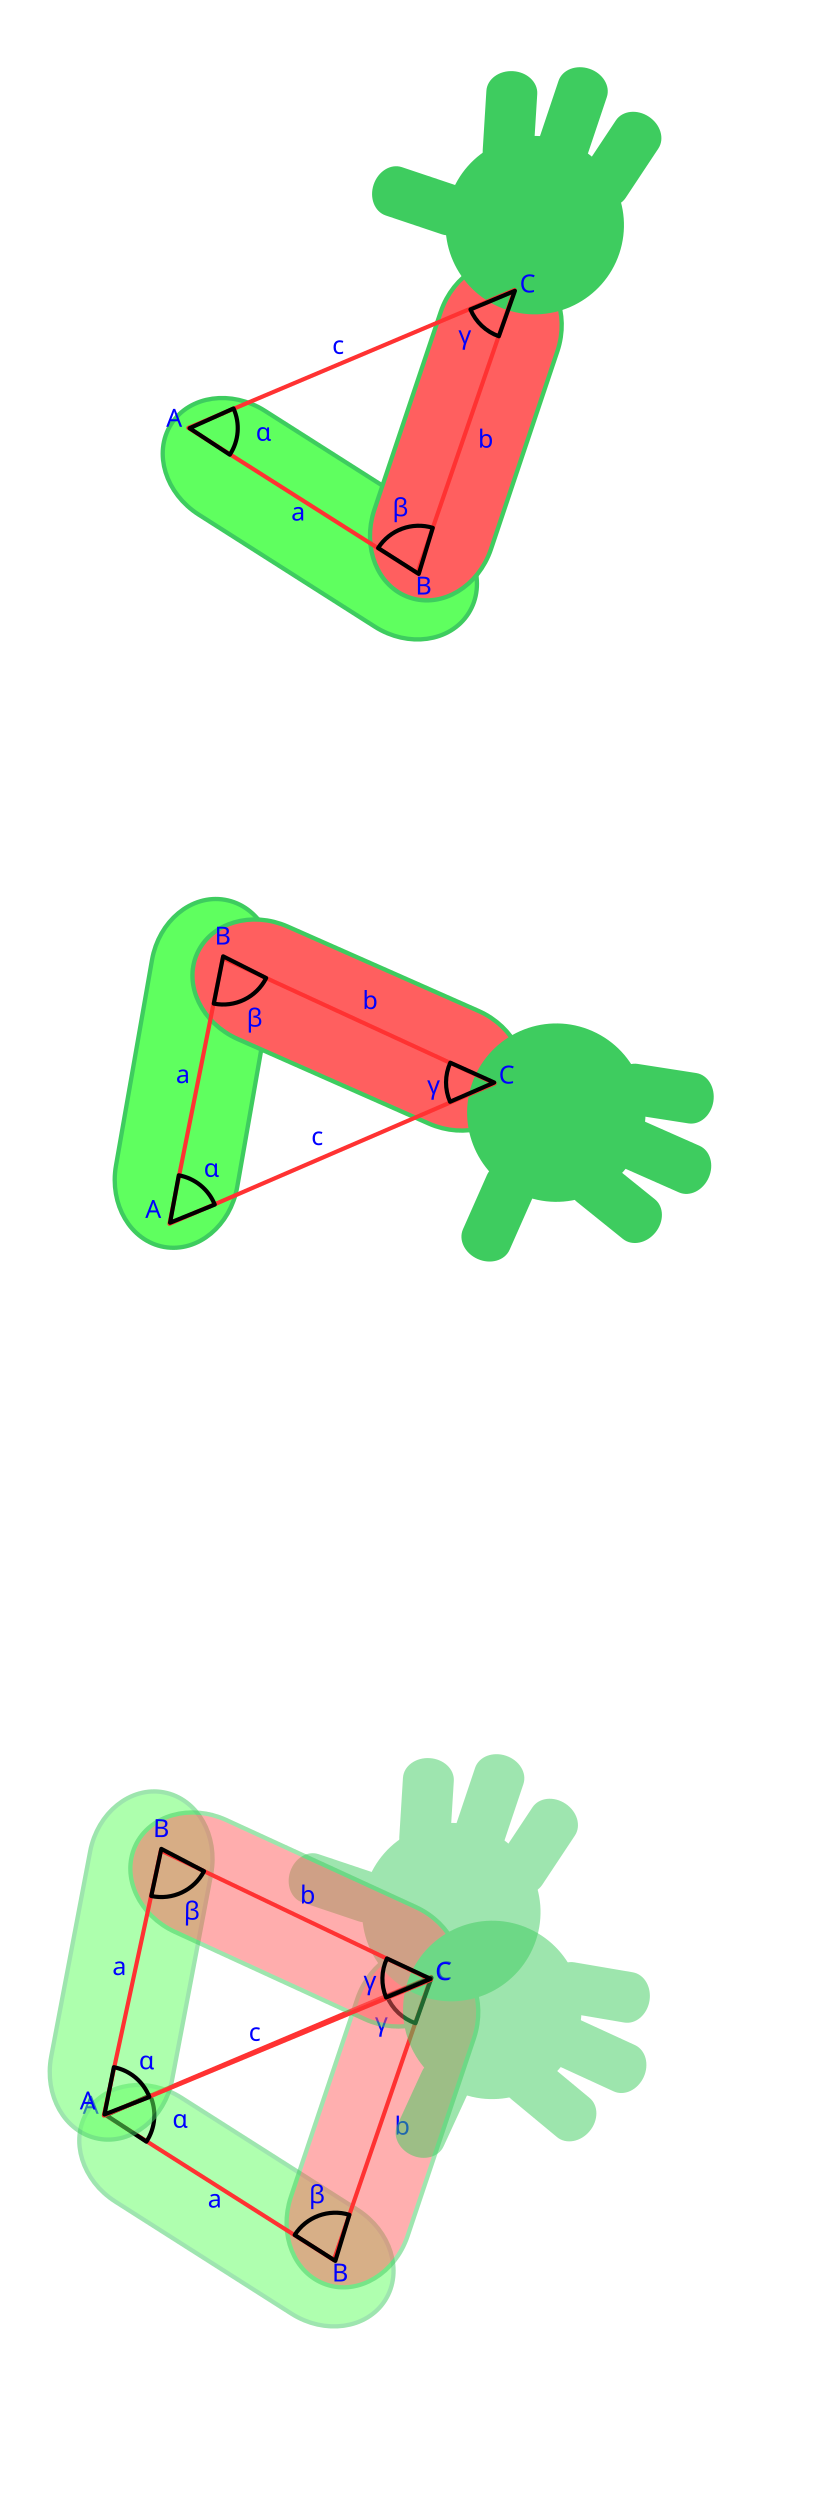
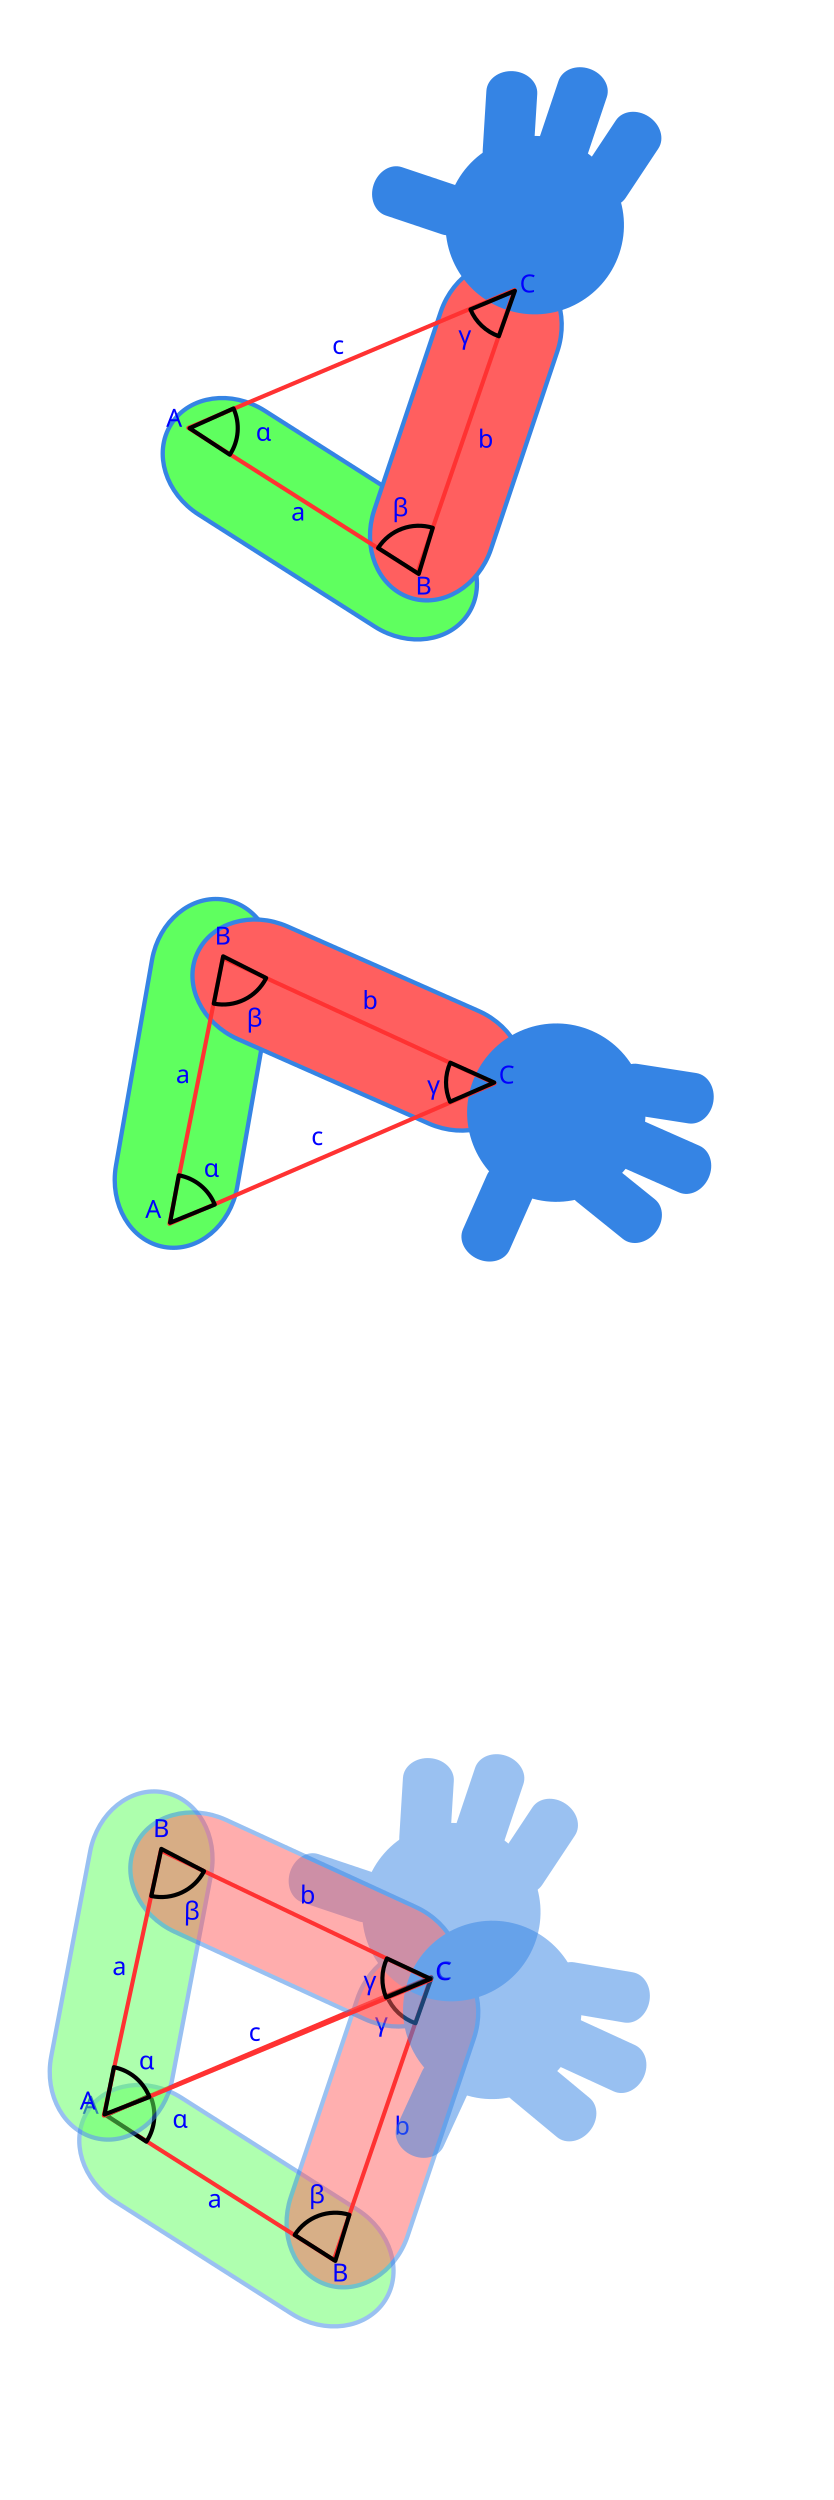
<svg xmlns="http://www.w3.org/2000/svg" width="400" height="1200" viewBox="0 0 400 1200" version="1.1" id="svg1" xml:space="preserve">
  <defs id="defs1" />
  <g id="layer1">
-     <rect style="fill:#5fff5f;fill-opacity:1;stroke:#3ecc5f;stroke-width:4.158;stroke-linecap:round;stroke-linejoin:round;paint-order:stroke fill markers" id="rect1" width="57.008" height="167.107" x="99.165" y="-346.74" rx="28.504" ry="33.499" transform="rotate(122.4656)" />
+     <rect style="fill:#5fff5f;fill-opacity:1;stroke:#3584e4;stroke-width:4.158;stroke-linecap:round;stroke-linejoin:round;paint-order:stroke fill markers" id="rect1" width="57.008" height="167.107" x="99.165" y="-346.74" rx="28.504" ry="33.499" transform="rotate(122.4656)" />
    <g id="g3" transform="rotate(-71.45493,231.3399,192.2698)">
      <g id="g2">
-         <rect style="fill:#ff5f5f;fill-opacity:1;stroke:#3ecc5f;stroke-width:4.158;stroke-linecap:round;stroke-linejoin:round;paint-order:stroke fill markers" id="rect1-7" width="57.008" height="167.107" x="161.012" y="-298.79" rx="28.504" ry="33.499" transform="rotate(90)" />
+         <rect style="fill:#ff5f5f;fill-opacity:1;stroke:#3584e4;stroke-width:4.158;stroke-linecap:round;stroke-linejoin:round;paint-order:stroke fill markers" id="rect1-7" width="57.008" height="167.107" x="161.012" y="-298.79" rx="28.504" ry="33.499" transform="rotate(90)" />
      </g>
      <g id="g1">
-         <rect style="fill:#3ecc5f;stroke:#3ecc5f;stroke-width:1.41;stroke-linecap:round;stroke-linejoin:round;paint-order:stroke fill markers" id="rect1-7-6" width="23.056" height="47.523" x="-324.631" y="-158.228" rx="11.528" ry="9.527" transform="scale(-1)" />
-         <rect style="fill:#3ecc5f;stroke:#3ecc5f;stroke-width:1.41;stroke-linecap:round;stroke-linejoin:round;paint-order:stroke fill markers" id="rect1-7-6-9" width="23.056" height="47.523" x="-262.279" y="284.203" rx="11.528" ry="9.527" transform="rotate(-105)" />
-         <rect style="fill:#3ecc5f;stroke:#3ecc5f;stroke-width:1.41;stroke-linecap:round;stroke-linejoin:round;paint-order:stroke fill markers" id="rect1-7-6-9-3" width="23.056" height="47.523" x="-202.062" y="350.507" rx="11.528" ry="9.527" transform="rotate(-90)" />
-         <rect style="fill:#3ecc5f;stroke:#3ecc5f;stroke-width:1.41;stroke-linecap:round;stroke-linejoin:round;paint-order:stroke fill markers" id="rect1-7-6-9-3-2" width="23.056" height="47.523" x="-128.86" y="382.83" rx="11.528" ry="9.527" transform="rotate(-75)" />
-         <circle style="fill:#3ecc5f;stroke:#3ecc5f;stroke-width:4.228;stroke-linecap:round;stroke-linejoin:round;paint-order:stroke fill markers" id="path1" cx="189.516" cy="-319.219" r="40.702" transform="rotate(90)" />
+         <rect style="fill:#3584e4;stroke:#3584e4;stroke-width:1.41;stroke-linecap:round;stroke-linejoin:round;paint-order:stroke fill markers" id="rect1-7-6" width="23.056" height="47.523" x="-324.631" y="-158.228" rx="11.528" ry="9.527" transform="scale(-1)" />
+         <rect style="fill:#3584e4;stroke:#3584e4;stroke-width:1.41;stroke-linecap:round;stroke-linejoin:round;paint-order:stroke fill markers" id="rect1-7-6-9" width="23.056" height="47.523" x="-262.279" y="284.203" rx="11.528" ry="9.527" transform="rotate(-105)" />
+         <rect style="fill:#3584e4;stroke:#3584e4;stroke-width:1.41;stroke-linecap:round;stroke-linejoin:round;paint-order:stroke fill markers" id="rect1-7-6-9-3" width="23.056" height="47.523" x="-202.062" y="350.507" rx="11.528" ry="9.527" transform="rotate(-90)" />
+         <rect style="fill:#3584e4;stroke:#3584e4;stroke-width:1.41;stroke-linecap:round;stroke-linejoin:round;paint-order:stroke fill markers" id="rect1-7-6-9-3-2" width="23.056" height="47.523" x="-128.86" y="382.83" rx="11.528" ry="9.527" transform="rotate(-75)" />
+         <circle style="fill:#3584e4;stroke:#3584e4;stroke-width:4.228;stroke-linecap:round;stroke-linejoin:round;paint-order:stroke fill markers" id="path1" cx="189.516" cy="-319.219" r="40.702" transform="rotate(90)" />
      </g>
    </g>
    <path style="fill:none;stroke:#ff3232;stroke-width:2;stroke-linecap:round;stroke-linejoin:round;paint-order:stroke fill markers" d="M 90.417,205.384 200.276,275.083 246.963,139.219 Z" id="path3" />
    <text xml:space="preserve" style="font-family:Ubuntu;-inkscape-font-specification:Ubuntu;fill:#0000ff;fill-opacity:1;stroke:none;stroke-width:2;stroke-linecap:round;stroke-linejoin:round;paint-order:stroke fill markers" x="139.768" y="249.868" id="text3">
      <tspan id="tspan3" x="139.768" y="249.868">a</tspan>
    </text>
    <text xml:space="preserve" style="font-family:Ubuntu;-inkscape-font-specification:Ubuntu;fill:#0000ff;fill-opacity:1;stroke:none;stroke-width:2;stroke-linecap:round;stroke-linejoin:round;paint-order:stroke fill markers" x="229.436" y="214.868" id="text3-3">
      <tspan id="tspan3-5" x="229.436" y="214.868">b</tspan>
    </text>
    <text xml:space="preserve" style="font-family:Ubuntu;-inkscape-font-specification:Ubuntu;fill:#0000ff;fill-opacity:1;stroke:none;stroke-width:2;stroke-linecap:round;stroke-linejoin:round;paint-order:stroke fill markers" x="159.436" y="169.868" id="text3-2">
      <tspan id="tspan3-7" x="159.436" y="169.868">c</tspan>
    </text>
    <text xml:space="preserve" style="font-family:Ubuntu;-inkscape-font-specification:Ubuntu;fill:#0000ff;fill-opacity:1;stroke:none;stroke-width:2;stroke-linecap:round;stroke-linejoin:round;paint-order:stroke fill markers" x="79.768" y="204.868" id="text3-0">
      <tspan id="tspan3-6" x="79.768" y="204.868">A</tspan>
    </text>
    <text xml:space="preserve" style="font-family:Ubuntu;-inkscape-font-specification:Ubuntu;fill:#0000ff;fill-opacity:1;stroke:none;stroke-width:2;stroke-linecap:round;stroke-linejoin:round;paint-order:stroke fill markers" x="122.788" y="211.552" id="text3-0-3">
      <tspan id="tspan3-6-5" x="122.788" y="211.552">ɑ</tspan>
    </text>
    <text xml:space="preserve" style="font-family:Ubuntu;-inkscape-font-specification:Ubuntu;fill:#0000ff;fill-opacity:1;stroke:none;stroke-width:2;stroke-linecap:round;stroke-linejoin:round;paint-order:stroke fill markers" x="188.4" y="247.78" id="text3-0-3-6">
      <tspan id="tspan3-6-5-0" x="188.4" y="247.78">β</tspan>
    </text>
    <text xml:space="preserve" style="font-family:Ubuntu;-inkscape-font-specification:Ubuntu;fill:#0000ff;fill-opacity:1;stroke:none;stroke-width:2;stroke-linecap:round;stroke-linejoin:round;paint-order:stroke fill markers" x="220" y="165" id="text3-0-3-6-8">
      <tspan id="tspan3-6-5-0-7" x="220" y="165">γ</tspan>
    </text>
    <text xml:space="preserve" style="font-family:Ubuntu;-inkscape-font-specification:Ubuntu;fill:#0000ff;fill-opacity:1;stroke:none;stroke-width:2;stroke-linecap:round;stroke-linejoin:round;paint-order:stroke fill markers" x="199.436" y="285.36" id="text3-7">
      <tspan id="tspan3-9" x="199.436" y="285.36">B</tspan>
    </text>
    <text xml:space="preserve" style="font-family:Ubuntu;-inkscape-font-specification:Ubuntu;fill:#0000ff;fill-opacity:1;stroke:none;stroke-width:2;stroke-linecap:round;stroke-linejoin:round;paint-order:stroke fill markers" x="249.436" y="140.36" id="text3-75">
      <tspan id="tspan3-92" x="249.436" y="140.36">C</tspan>
    </text>
    <path style="fill:none;stroke:#000000;stroke-width:2;stroke-linecap:round;stroke-linejoin:round;stroke-opacity:1;paint-order:stroke fill markers" id="path2" d="M 112.088,196.06 A 23.122,23.122 0 0 1 110.321,218.244 L 91,205.543 Z" />
    <path style="fill:none;stroke:#000000;stroke-width:2;stroke-linecap:round;stroke-linejoin:round;stroke-opacity:1;paint-order:stroke fill markers" id="path2-2" d="m 181.501,263.055 a 23.122,23.122 0 0 1 26.231,-9.693 l -6.733,22.12 z" />
    <path style="fill:none;stroke:#000000;stroke-width:2;stroke-linecap:round;stroke-linejoin:round;stroke-opacity:1;paint-order:stroke fill markers" id="path2-2-3" d="m 239.453,161.397 a 23.122,23.122 0 0 1 -13.63,-12.871 l 21.327,-8.933 z" />
-     <rect style="fill:#5fff5f;fill-opacity:1;stroke:#3ecc5f;stroke-width:4.158;stroke-linecap:round;stroke-linejoin:round;paint-order:stroke fill markers;opacity:0.5" id="rect1-9" width="57.008" height="167.107" x="803.851" y="-747.618" rx="28.504" ry="33.499" transform="rotate(122.4656)" />
+     <rect style="fill:#5fff5f;fill-opacity:1;stroke:#3584e4;stroke-width:4.158;stroke-linecap:round;stroke-linejoin:round;paint-order:stroke fill markers;opacity:0.5" id="rect1-9" width="57.008" height="167.107" x="803.851" y="-747.618" rx="28.504" ry="33.499" transform="rotate(122.4656)" />
    <g id="g4-3" transform="rotate(-71.45493,774.1861,624.9764)" style="opacity:0.5">
      <g id="g2-1">
-         <rect style="fill:#ff5f5f;fill-opacity:1;stroke:#3ecc5f;stroke-width:4.158;stroke-linecap:round;stroke-linejoin:round;paint-order:stroke fill markers" id="rect1-7-9" width="57.008" height="167.107" x="161.012" y="-298.79" rx="28.504" ry="33.499" transform="rotate(90)" />
+         <rect style="fill:#ff5f5f;fill-opacity:1;stroke:#3584e4;stroke-width:4.158;stroke-linecap:round;stroke-linejoin:round;paint-order:stroke fill markers" id="rect1-7-9" width="57.008" height="167.107" x="161.012" y="-298.79" rx="28.504" ry="33.499" transform="rotate(90)" />
      </g>
      <g id="g3-4">
-         <rect style="fill:#3ecc5f;stroke:#3ecc5f;stroke-width:1.41;stroke-linecap:round;stroke-linejoin:round;paint-order:stroke fill markers" id="rect1-7-6-7" width="23.056" height="47.523" x="-324.631" y="-158.228" rx="11.528" ry="9.527" transform="scale(-1)" />
-         <rect style="fill:#3ecc5f;stroke:#3ecc5f;stroke-width:1.41;stroke-linecap:round;stroke-linejoin:round;paint-order:stroke fill markers" id="rect1-7-6-9-8" width="23.056" height="47.523" x="-262.279" y="284.203" rx="11.528" ry="9.527" transform="rotate(-105)" />
-         <rect style="fill:#3ecc5f;stroke:#3ecc5f;stroke-width:1.41;stroke-linecap:round;stroke-linejoin:round;paint-order:stroke fill markers" id="rect1-7-6-9-3-4" width="23.056" height="47.523" x="-202.062" y="350.507" rx="11.528" ry="9.527" transform="rotate(-90)" />
-         <rect style="fill:#3ecc5f;stroke:#3ecc5f;stroke-width:1.41;stroke-linecap:round;stroke-linejoin:round;paint-order:stroke fill markers" id="rect1-7-6-9-3-2-5" width="23.056" height="47.523" x="-128.86" y="382.83" rx="11.528" ry="9.527" transform="rotate(-75)" />
-         <circle style="fill:#3ecc5f;stroke:#3ecc5f;stroke-width:4.228;stroke-linecap:round;stroke-linejoin:round;paint-order:stroke fill markers" id="path1-0" cx="189.516" cy="-319.219" r="40.702" transform="rotate(90)" />
+         <rect style="fill:#3584e4;stroke:#3584e4;stroke-width:1.41;stroke-linecap:round;stroke-linejoin:round;paint-order:stroke fill markers" id="rect1-7-6-7" width="23.056" height="47.523" x="-324.631" y="-158.228" rx="11.528" ry="9.527" transform="scale(-1)" />
+         <rect style="fill:#3584e4;stroke:#3584e4;stroke-width:1.41;stroke-linecap:round;stroke-linejoin:round;paint-order:stroke fill markers" id="rect1-7-6-9-8" width="23.056" height="47.523" x="-262.279" y="284.203" rx="11.528" ry="9.527" transform="rotate(-105)" />
+         <rect style="fill:#3584e4;stroke:#3584e4;stroke-width:1.41;stroke-linecap:round;stroke-linejoin:round;paint-order:stroke fill markers" id="rect1-7-6-9-3-4" width="23.056" height="47.523" x="-202.062" y="350.507" rx="11.528" ry="9.527" transform="rotate(-90)" />
+         <rect style="fill:#3584e4;stroke:#3584e4;stroke-width:1.41;stroke-linecap:round;stroke-linejoin:round;paint-order:stroke fill markers" id="rect1-7-6-9-3-2-5" width="23.056" height="47.523" x="-128.86" y="382.83" rx="11.528" ry="9.527" transform="rotate(-75)" />
+         <circle style="fill:#3584e4;stroke:#3584e4;stroke-width:4.228;stroke-linecap:round;stroke-linejoin:round;paint-order:stroke fill markers" id="path1-0" cx="189.516" cy="-319.219" r="40.702" transform="rotate(90)" />
      </g>
    </g>
    <path style="fill:none;stroke:#ff3232;stroke-width:2;stroke-linecap:round;stroke-linejoin:round;paint-order:stroke fill markers" d="M 50.373,1015.126 160.232,1084.825 206.918,948.961 Z" id="path3-36" />
    <text xml:space="preserve" style="font-family:Ubuntu;-inkscape-font-specification:Ubuntu;fill:#0000ff;fill-opacity:1;stroke:none;stroke-width:2;stroke-linecap:round;stroke-linejoin:round;paint-order:stroke fill markers" x="99.724" y="1059.61" id="text3-1">
      <tspan id="tspan3-06" x="99.724" y="1059.61">a</tspan>
    </text>
    <text xml:space="preserve" style="font-family:Ubuntu;-inkscape-font-specification:Ubuntu;fill:#0000ff;fill-opacity:1;stroke:none;stroke-width:2;stroke-linecap:round;stroke-linejoin:round;paint-order:stroke fill markers" x="189.392" y="1024.61" id="text3-3-3">
      <tspan id="tspan3-5-20" x="189.392" y="1024.61">b</tspan>
    </text>
    <text xml:space="preserve" style="font-family:Ubuntu;-inkscape-font-specification:Ubuntu;fill:#0000ff;fill-opacity:1;stroke:none;stroke-width:2;stroke-linecap:round;stroke-linejoin:round;paint-order:stroke fill markers" x="119.392" y="979.61" id="text3-2-61">
      <tspan id="tspan3-7-5" x="119.392" y="979.61">c</tspan>
    </text>
    <text xml:space="preserve" style="font-family:Ubuntu;-inkscape-font-specification:Ubuntu;fill:#0000ff;fill-opacity:1;stroke:none;stroke-width:2;stroke-linecap:round;stroke-linejoin:round;paint-order:stroke fill markers" x="39.724" y="1014.61" id="text3-0-5">
      <tspan id="tspan3-6-4" x="39.724" y="1014.61">A</tspan>
    </text>
    <text xml:space="preserve" style="font-family:Ubuntu;-inkscape-font-specification:Ubuntu;fill:#0000ff;fill-opacity:1;stroke:none;stroke-width:2;stroke-linecap:round;stroke-linejoin:round;paint-order:stroke fill markers" x="82.744" y="1021.294" id="text3-0-3-7">
      <tspan id="tspan3-6-5-6" x="82.744" y="1021.294">ɑ</tspan>
    </text>
    <text xml:space="preserve" style="font-family:Ubuntu;-inkscape-font-specification:Ubuntu;fill:#0000ff;fill-opacity:1;stroke:none;stroke-width:2;stroke-linecap:round;stroke-linejoin:round;paint-order:stroke fill markers" x="148.356" y="1057.522" id="text3-0-3-6-5">
      <tspan id="tspan3-6-5-0-6" x="148.356" y="1057.522">β</tspan>
    </text>
    <text xml:space="preserve" style="font-family:Ubuntu;-inkscape-font-specification:Ubuntu;fill:#0000ff;fill-opacity:1;stroke:none;stroke-width:2;stroke-linecap:round;stroke-linejoin:round;paint-order:stroke fill markers" x="179.956" y="974.742" id="text3-0-3-6-8-9">
      <tspan id="tspan3-6-5-0-7-3" x="179.956" y="974.742">γ</tspan>
    </text>
    <text xml:space="preserve" style="font-family:Ubuntu;-inkscape-font-specification:Ubuntu;fill:#0000ff;fill-opacity:1;stroke:none;stroke-width:2;stroke-linecap:round;stroke-linejoin:round;paint-order:stroke fill markers" x="159.392" y="1095.102" id="text3-7-7">
      <tspan id="tspan3-9-4" x="159.392" y="1095.102">B</tspan>
    </text>
    <text xml:space="preserve" style="font-family:Ubuntu;-inkscape-font-specification:Ubuntu;fill:#0000ff;fill-opacity:1;stroke:none;stroke-width:2;stroke-linecap:round;stroke-linejoin:round;paint-order:stroke fill markers" x="209.392" y="950.102" id="text3-75-5">
      <tspan id="tspan3-92-25" x="209.392" y="950.102">C</tspan>
    </text>
    <path style="fill:none;stroke:#000000;stroke-width:2;stroke-linecap:round;stroke-linejoin:round;stroke-opacity:1;paint-order:stroke fill markers" id="path2-4" d="m 72.044,1005.802 a 23.122,23.122 0 0 1 -1.767,22.185 l -19.321,-12.702 z" />
    <path style="fill:none;stroke:#000000;stroke-width:2;stroke-linecap:round;stroke-linejoin:round;stroke-opacity:1;paint-order:stroke fill markers" id="path2-2-7" d="m 141.457,1072.797 a 23.122,23.122 0 0 1 26.231,-9.693 l -6.733,22.12 z" />
    <path style="fill:none;stroke:#000000;stroke-width:2;stroke-linecap:round;stroke-linejoin:round;stroke-opacity:1;paint-order:stroke fill markers" id="path2-2-3-4" d="m 199.409,971.14 a 23.122,23.122 0 0 1 -13.63,-12.871 l 21.327,-8.933 z" />
-     <rect style="fill:#5fff5f;fill-opacity:1;stroke:#3ecc5f;stroke-width:4.158;stroke-linecap:round;stroke-linejoin:round;paint-order:stroke fill markers" id="rect1-3" width="57.008" height="167.107" x="-209.406" y="407.833" rx="28.504" ry="33.499" transform="matrix(-0.9850059,-0.1725205,-0.1725205,0.9850059,0,0)" />
+     <rect style="fill:#5fff5f;fill-opacity:1;stroke:#3584e4;stroke-width:4.158;stroke-linecap:round;stroke-linejoin:round;paint-order:stroke fill markers" id="rect1-3" width="57.008" height="167.107" x="-209.406" y="407.833" rx="28.504" ry="33.499" transform="matrix(-0.9850059,-0.1725205,-0.1725205,0.9850059,0,0)" />
    <g id="g4" transform="matrix(0.9145724,0.4044222,0.4044222,-0.9145724,-101.5598,578.2968)">
      <g id="g2-5">
-         <rect style="fill:#ff5f5f;fill-opacity:1;stroke:#3ecc5f;stroke-width:4.158;stroke-linecap:round;stroke-linejoin:round;paint-order:stroke fill markers" id="rect1-7-62" width="57.008" height="167.107" x="161.012" y="-298.79" rx="28.504" ry="33.499" transform="rotate(90)" />
+         <rect style="fill:#ff5f5f;fill-opacity:1;stroke:#3584e4;stroke-width:4.158;stroke-linecap:round;stroke-linejoin:round;paint-order:stroke fill markers" id="rect1-7-62" width="57.008" height="167.107" x="161.012" y="-298.79" rx="28.504" ry="33.499" transform="rotate(90)" />
      </g>
      <g id="g3-9">
-         <rect style="fill:#3ecc5f;stroke:#3ecc5f;stroke-width:1.41;stroke-linecap:round;stroke-linejoin:round;paint-order:stroke fill markers" id="rect1-7-6-1" width="23.056" height="47.523" x="-324.631" y="-158.228" rx="11.528" ry="9.527" transform="scale(-1)" />
-         <rect style="fill:#3ecc5f;stroke:#3ecc5f;stroke-width:1.41;stroke-linecap:round;stroke-linejoin:round;paint-order:stroke fill markers" id="rect1-7-6-9-2" width="23.056" height="47.523" x="-262.279" y="284.203" rx="11.528" ry="9.527" transform="rotate(-105)" />
-         <rect style="fill:#3ecc5f;stroke:#3ecc5f;stroke-width:1.41;stroke-linecap:round;stroke-linejoin:round;paint-order:stroke fill markers" id="rect1-7-6-9-3-7" width="23.056" height="47.523" x="-202.062" y="350.507" rx="11.528" ry="9.527" transform="rotate(-90)" />
-         <rect style="fill:#3ecc5f;stroke:#3ecc5f;stroke-width:1.41;stroke-linecap:round;stroke-linejoin:round;paint-order:stroke fill markers" id="rect1-7-6-9-3-2-0" width="23.056" height="47.523" x="-128.86" y="382.83" rx="11.528" ry="9.527" transform="rotate(-75)" />
-         <circle style="fill:#3ecc5f;stroke:#3ecc5f;stroke-width:4.228;stroke-linecap:round;stroke-linejoin:round;paint-order:stroke fill markers" id="path1-9" cx="189.516" cy="-319.219" r="40.702" transform="rotate(90)" />
+         <rect style="fill:#3584e4;stroke:#3584e4;stroke-width:1.41;stroke-linecap:round;stroke-linejoin:round;paint-order:stroke fill markers" id="rect1-7-6-1" width="23.056" height="47.523" x="-324.631" y="-158.228" rx="11.528" ry="9.527" transform="scale(-1)" />
+         <rect style="fill:#3584e4;stroke:#3584e4;stroke-width:1.41;stroke-linecap:round;stroke-linejoin:round;paint-order:stroke fill markers" id="rect1-7-6-9-2" width="23.056" height="47.523" x="-262.279" y="284.203" rx="11.528" ry="9.527" transform="rotate(-105)" />
+         <rect style="fill:#3584e4;stroke:#3584e4;stroke-width:1.41;stroke-linecap:round;stroke-linejoin:round;paint-order:stroke fill markers" id="rect1-7-6-9-3-7" width="23.056" height="47.523" x="-202.062" y="350.507" rx="11.528" ry="9.527" transform="rotate(-90)" />
+         <rect style="fill:#3584e4;stroke:#3584e4;stroke-width:1.41;stroke-linecap:round;stroke-linejoin:round;paint-order:stroke fill markers" id="rect1-7-6-9-3-2-0" width="23.056" height="47.523" x="-128.86" y="382.83" rx="11.528" ry="9.527" transform="rotate(-75)" />
+         <circle style="fill:#3584e4;stroke:#3584e4;stroke-width:4.228;stroke-linecap:round;stroke-linejoin:round;paint-order:stroke fill markers" id="path1-9" cx="189.516" cy="-319.219" r="40.702" transform="rotate(90)" />
      </g>
    </g>
    <text xml:space="preserve" style="font-family:Ubuntu;-inkscape-font-specification:Ubuntu;fill:#0000ff;fill-opacity:1;stroke:none;stroke-width:2;stroke-linecap:round;stroke-linejoin:round;paint-order:stroke fill markers" x="84.436" y="519.868" id="text3-6">
      <tspan id="tspan3-0" x="84.436" y="519.868">a</tspan>
    </text>
    <text xml:space="preserve" style="font-family:Ubuntu;-inkscape-font-specification:Ubuntu;fill:#0000ff;fill-opacity:1;stroke:none;stroke-width:2;stroke-linecap:round;stroke-linejoin:round;paint-order:stroke fill markers" x="173.992" y="484.312" id="text3-3-6">
      <tspan id="tspan3-5-2" x="173.992" y="484.312">b</tspan>
    </text>
    <text xml:space="preserve" style="font-family:Ubuntu;-inkscape-font-specification:Ubuntu;fill:#0000ff;fill-opacity:1;stroke:none;stroke-width:2;stroke-linecap:round;stroke-linejoin:round;paint-order:stroke fill markers" x="149.392" y="549.61" id="text3-2-6">
      <tspan id="tspan3-7-1" x="149.392" y="549.61">c</tspan>
    </text>
    <text xml:space="preserve" style="font-family:Ubuntu;-inkscape-font-specification:Ubuntu;fill:#0000ff;fill-opacity:1;stroke:none;stroke-width:2;stroke-linecap:round;stroke-linejoin:round;paint-order:stroke fill markers" x="69.724" y="584.61" id="text3-0-8">
      <tspan id="tspan3-6-7" x="69.724" y="584.61">A</tspan>
    </text>
    <text xml:space="preserve" style="font-family:Ubuntu;-inkscape-font-specification:Ubuntu;fill:#0000ff;fill-opacity:1;stroke:none;stroke-width:2;stroke-linecap:round;stroke-linejoin:round;paint-order:stroke fill markers" x="97.788" y="564.88" id="text3-0-3-9">
      <tspan id="tspan3-6-5-2" x="97.788" y="564.88">ɑ</tspan>
    </text>
    <text xml:space="preserve" style="font-family:Ubuntu;-inkscape-font-specification:Ubuntu;fill:#0000ff;fill-opacity:1;stroke:none;stroke-width:2;stroke-linecap:round;stroke-linejoin:round;paint-order:stroke fill markers" x="118.4" y="492.78" id="text3-0-3-6-0">
      <tspan id="tspan3-6-5-0-2" x="118.4" y="492.78">β</tspan>
    </text>
    <text xml:space="preserve" style="font-family:Ubuntu;-inkscape-font-specification:Ubuntu;fill:#0000ff;fill-opacity:1;stroke:none;stroke-width:2;stroke-linecap:round;stroke-linejoin:round;paint-order:stroke fill markers" x="205" y="525" id="text3-0-3-6-8-3">
      <tspan id="tspan3-6-5-0-7-7" x="205" y="525">γ</tspan>
    </text>
    <text xml:space="preserve" style="font-family:Ubuntu;-inkscape-font-specification:Ubuntu;fill:#0000ff;fill-opacity:1;stroke:none;stroke-width:2;stroke-linecap:round;stroke-linejoin:round;paint-order:stroke fill markers" x="103.028" y="453.388" id="text3-7-5">
      <tspan id="tspan3-9-9" x="103.028" y="453.388">B</tspan>
    </text>
    <text xml:space="preserve" style="font-family:Ubuntu;-inkscape-font-specification:Ubuntu;fill:#0000ff;fill-opacity:1;stroke:none;stroke-width:2;stroke-linecap:round;stroke-linejoin:round;paint-order:stroke fill markers" x="239.392" y="520.102" id="text3-75-2">
      <tspan id="tspan3-92-2" x="239.392" y="520.102">C</tspan>
    </text>
    <g id="g5" transform="matrix(0.691111,-0.7227486,-0.7227486,-0.691111,448.7038,1049.892)">
      <path style="fill:none;stroke:#ff3232;stroke-width:2;stroke-linecap:round;stroke-linejoin:round;paint-order:stroke fill markers" d="M 80.373,585.126 190.232,654.825 236.918,518.961 Z" id="path3-3" />
      <path style="fill:none;stroke:#000000;stroke-width:2;stroke-linecap:round;stroke-linejoin:round;stroke-opacity:1;paint-order:stroke fill markers" id="path2-8" d="m 102.044,575.802 a 23.122,23.122 0 0 1 -1.767,22.185 l -19.321,-12.702 z" />
      <path style="fill:none;stroke:#000000;stroke-width:2;stroke-linecap:round;stroke-linejoin:round;stroke-opacity:1;paint-order:stroke fill markers" id="path2-2-9" d="m 171.457,642.797 a 23.122,23.122 0 0 1 26.231,-9.693 l -6.733,22.12 z" />
      <path style="fill:none;stroke:#000000;stroke-width:2;stroke-linecap:round;stroke-linejoin:round;stroke-opacity:1;paint-order:stroke fill markers" id="path2-2-3-7" d="m 229.409,541.14 a 23.122,23.122 0 0 1 -13.63,-12.871 l 21.327,-8.933 z" />
    </g>
-     <rect style="opacity:0.508;fill:#5fff5f;fill-opacity:1;stroke:#3ecc5f;stroke-width:4.158;stroke-linecap:round;stroke-linejoin:round;paint-order:stroke fill markers" id="rect1-3-4" width="57.008" height="167.107" x="-266.287" y="831.608" rx="28.504" ry="33.499" transform="matrix(-0.9824578,-0.1864849,-0.1864849,0.9824578,0,0)" />
+     <rect style="opacity:0.508;fill:#5fff5f;fill-opacity:1;stroke:#3584e4;stroke-width:4.158;stroke-linecap:round;stroke-linejoin:round;paint-order:stroke fill markers" id="rect1-3-4" width="57.008" height="167.107" x="-266.287" y="831.608" rx="28.504" ry="33.499" transform="matrix(-0.9824578,-0.1864849,-0.1864849,0.9824578,0,0)" />
    <g id="g4-9" transform="matrix(0.9087397,0.4173634,0.4173634,-0.9087397,-132.9033,1003.745)" style="opacity:0.508">
      <g id="g2-5-0">
-         <rect style="fill:#ff5f5f;fill-opacity:1;stroke:#3ecc5f;stroke-width:4.158;stroke-linecap:round;stroke-linejoin:round;paint-order:stroke fill markers" id="rect1-7-62-9" width="57.008" height="167.107" x="161.012" y="-298.79" rx="28.504" ry="33.499" transform="rotate(90)" />
+         <rect style="fill:#ff5f5f;fill-opacity:1;stroke:#3584e4;stroke-width:4.158;stroke-linecap:round;stroke-linejoin:round;paint-order:stroke fill markers" id="rect1-7-62-9" width="57.008" height="167.107" x="161.012" y="-298.79" rx="28.504" ry="33.499" transform="rotate(90)" />
      </g>
      <g id="g3-9-1">
-         <rect style="fill:#3ecc5f;stroke:#3ecc5f;stroke-width:1.41;stroke-linecap:round;stroke-linejoin:round;paint-order:stroke fill markers" id="rect1-7-6-1-7" width="23.056" height="47.523" x="-324.631" y="-158.228" rx="11.528" ry="9.527" transform="scale(-1)" />
-         <rect style="fill:#3ecc5f;stroke:#3ecc5f;stroke-width:1.41;stroke-linecap:round;stroke-linejoin:round;paint-order:stroke fill markers" id="rect1-7-6-9-2-7" width="23.056" height="47.523" x="-262.279" y="284.203" rx="11.528" ry="9.527" transform="rotate(-105)" />
-         <rect style="fill:#3ecc5f;stroke:#3ecc5f;stroke-width:1.41;stroke-linecap:round;stroke-linejoin:round;paint-order:stroke fill markers" id="rect1-7-6-9-3-7-1" width="23.056" height="47.523" x="-202.062" y="350.507" rx="11.528" ry="9.527" transform="rotate(-90)" />
-         <rect style="fill:#3ecc5f;stroke:#3ecc5f;stroke-width:1.41;stroke-linecap:round;stroke-linejoin:round;paint-order:stroke fill markers" id="rect1-7-6-9-3-2-0-1" width="23.056" height="47.523" x="-128.86" y="382.83" rx="11.528" ry="9.527" transform="rotate(-75)" />
-         <circle style="fill:#3ecc5f;stroke:#3ecc5f;stroke-width:4.228;stroke-linecap:round;stroke-linejoin:round;paint-order:stroke fill markers" id="path1-9-5" cx="189.516" cy="-319.219" r="40.702" transform="rotate(90)" />
+         <rect style="fill:#3584e4;stroke:#3584e4;stroke-width:1.41;stroke-linecap:round;stroke-linejoin:round;paint-order:stroke fill markers" id="rect1-7-6-1-7" width="23.056" height="47.523" x="-324.631" y="-158.228" rx="11.528" ry="9.527" transform="scale(-1)" />
+         <rect style="fill:#3584e4;stroke:#3584e4;stroke-width:1.41;stroke-linecap:round;stroke-linejoin:round;paint-order:stroke fill markers" id="rect1-7-6-9-2-7" width="23.056" height="47.523" x="-262.279" y="284.203" rx="11.528" ry="9.527" transform="rotate(-105)" />
+         <rect style="fill:#3584e4;stroke:#3584e4;stroke-width:1.41;stroke-linecap:round;stroke-linejoin:round;paint-order:stroke fill markers" id="rect1-7-6-9-3-7-1" width="23.056" height="47.523" x="-202.062" y="350.507" rx="11.528" ry="9.527" transform="rotate(-90)" />
+         <rect style="fill:#3584e4;stroke:#3584e4;stroke-width:1.41;stroke-linecap:round;stroke-linejoin:round;paint-order:stroke fill markers" id="rect1-7-6-9-3-2-0-1" width="23.056" height="47.523" x="-128.86" y="382.83" rx="11.528" ry="9.527" transform="rotate(-75)" />
+         <circle style="fill:#3584e4;stroke:#3584e4;stroke-width:4.228;stroke-linecap:round;stroke-linejoin:round;paint-order:stroke fill markers" id="path1-9-5" cx="189.516" cy="-319.219" r="40.702" transform="rotate(90)" />
      </g>
    </g>
    <text xml:space="preserve" style="font-family:Ubuntu;-inkscape-font-specification:Ubuntu;fill:#0000ff;fill-opacity:1;stroke:none;stroke-width:2;stroke-linecap:round;stroke-linejoin:round;paint-order:stroke fill markers" x="67.354" y="947.102" id="text3-6-9" transform="rotate(0.8133183)">
      <tspan id="tspan3-0-7" x="67.354" y="947.102">a</tspan>
    </text>
    <text xml:space="preserve" style="font-family:Ubuntu;-inkscape-font-specification:Ubuntu;fill:#0000ff;fill-opacity:1;stroke:none;stroke-width:2;stroke-linecap:round;stroke-linejoin:round;paint-order:stroke fill markers" x="156.91" y="911.546" id="text3-3-6-7" transform="rotate(0.8133183)">
      <tspan id="tspan3-5-2-6" x="156.91" y="911.546">b</tspan>
    </text>
    <text xml:space="preserve" style="font-family:Ubuntu;-inkscape-font-specification:Ubuntu;fill:#0000ff;fill-opacity:1;stroke:none;stroke-width:2;stroke-linecap:round;stroke-linejoin:round;paint-order:stroke fill markers" x="52.642" y="1011.844" id="text3-0-8-6" transform="rotate(0.8133183)">
      <tspan id="tspan3-6-7-5" x="52.642" y="1011.844">A</tspan>
    </text>
    <text xml:space="preserve" style="font-family:Ubuntu;-inkscape-font-specification:Ubuntu;fill:#0000ff;fill-opacity:1;stroke:none;stroke-width:2;stroke-linecap:round;stroke-linejoin:round;paint-order:stroke fill markers" x="80.706" y="992.114" id="text3-0-3-9-6" transform="rotate(0.8133183)">
      <tspan id="tspan3-6-5-2-3" x="80.706" y="992.114">ɑ</tspan>
    </text>
    <text xml:space="preserve" style="font-family:Ubuntu;-inkscape-font-specification:Ubuntu;fill:#0000ff;fill-opacity:1;stroke:none;stroke-width:2;stroke-linecap:round;stroke-linejoin:round;paint-order:stroke fill markers" x="101.318" y="920.014" id="text3-0-3-6-0-9" transform="rotate(0.8133183)">
      <tspan id="tspan3-6-5-0-2-4" x="101.318" y="920.014">β</tspan>
    </text>
    <text xml:space="preserve" style="font-family:Ubuntu;-inkscape-font-specification:Ubuntu;fill:#0000ff;fill-opacity:1;stroke:none;stroke-width:2;stroke-linecap:round;stroke-linejoin:round;paint-order:stroke fill markers" x="187.918" y="952.234" id="text3-0-3-6-8-3-8" transform="rotate(0.8133183)">
      <tspan id="tspan3-6-5-0-7-7-1" x="187.918" y="952.234">γ</tspan>
    </text>
    <text xml:space="preserve" style="font-family:Ubuntu;-inkscape-font-specification:Ubuntu;fill:#0000ff;fill-opacity:1;stroke:none;stroke-width:2;stroke-linecap:round;stroke-linejoin:round;paint-order:stroke fill markers" x="85.946" y="880.622" id="text3-7-5-2" transform="rotate(0.8133183)">
      <tspan id="tspan3-9-9-9" x="85.946" y="880.622">B</tspan>
    </text>
    <text xml:space="preserve" style="font-family:Ubuntu;-inkscape-font-specification:Ubuntu;fill:#0000ff;fill-opacity:1;stroke:none;stroke-width:2;stroke-linecap:round;stroke-linejoin:round;paint-order:stroke fill markers" x="222.31" y="947.336" id="text3-75-2-3" transform="rotate(0.8133183)">
      <tspan id="tspan3-92-2-9" x="222.31" y="947.336">C</tspan>
    </text>
    <g id="g5-0" transform="matrix(0.7013005,-0.7128658,-0.7128658,-0.7013005,410.6108,1483.104)">
      <path style="fill:none;stroke:#ff3232;stroke-width:2;stroke-linecap:round;stroke-linejoin:round;paint-order:stroke fill markers" d="M 80.373,585.126 190.232,654.825 236.918,518.961 Z" id="path3-3-8" />
      <path style="fill:none;stroke:#000000;stroke-width:2;stroke-linecap:round;stroke-linejoin:round;stroke-opacity:1;paint-order:stroke fill markers" id="path2-8-8" d="m 102.044,575.802 a 23.122,23.122 0 0 1 -1.767,22.185 l -19.321,-12.702 z" />
      <path style="fill:none;stroke:#000000;stroke-width:2;stroke-linecap:round;stroke-linejoin:round;stroke-opacity:1;paint-order:stroke fill markers" id="path2-2-9-5" d="m 171.457,642.797 a 23.122,23.122 0 0 1 26.231,-9.693 l -6.733,22.12 z" />
      <path style="fill:none;stroke:#000000;stroke-width:2;stroke-linecap:round;stroke-linejoin:round;stroke-opacity:1;paint-order:stroke fill markers" id="path2-2-3-7-0" d="m 229.409,541.14 a 23.122,23.122 0 0 1 -13.63,-12.871 l 21.327,-8.933 z" />
    </g>
  </g>
</svg>
